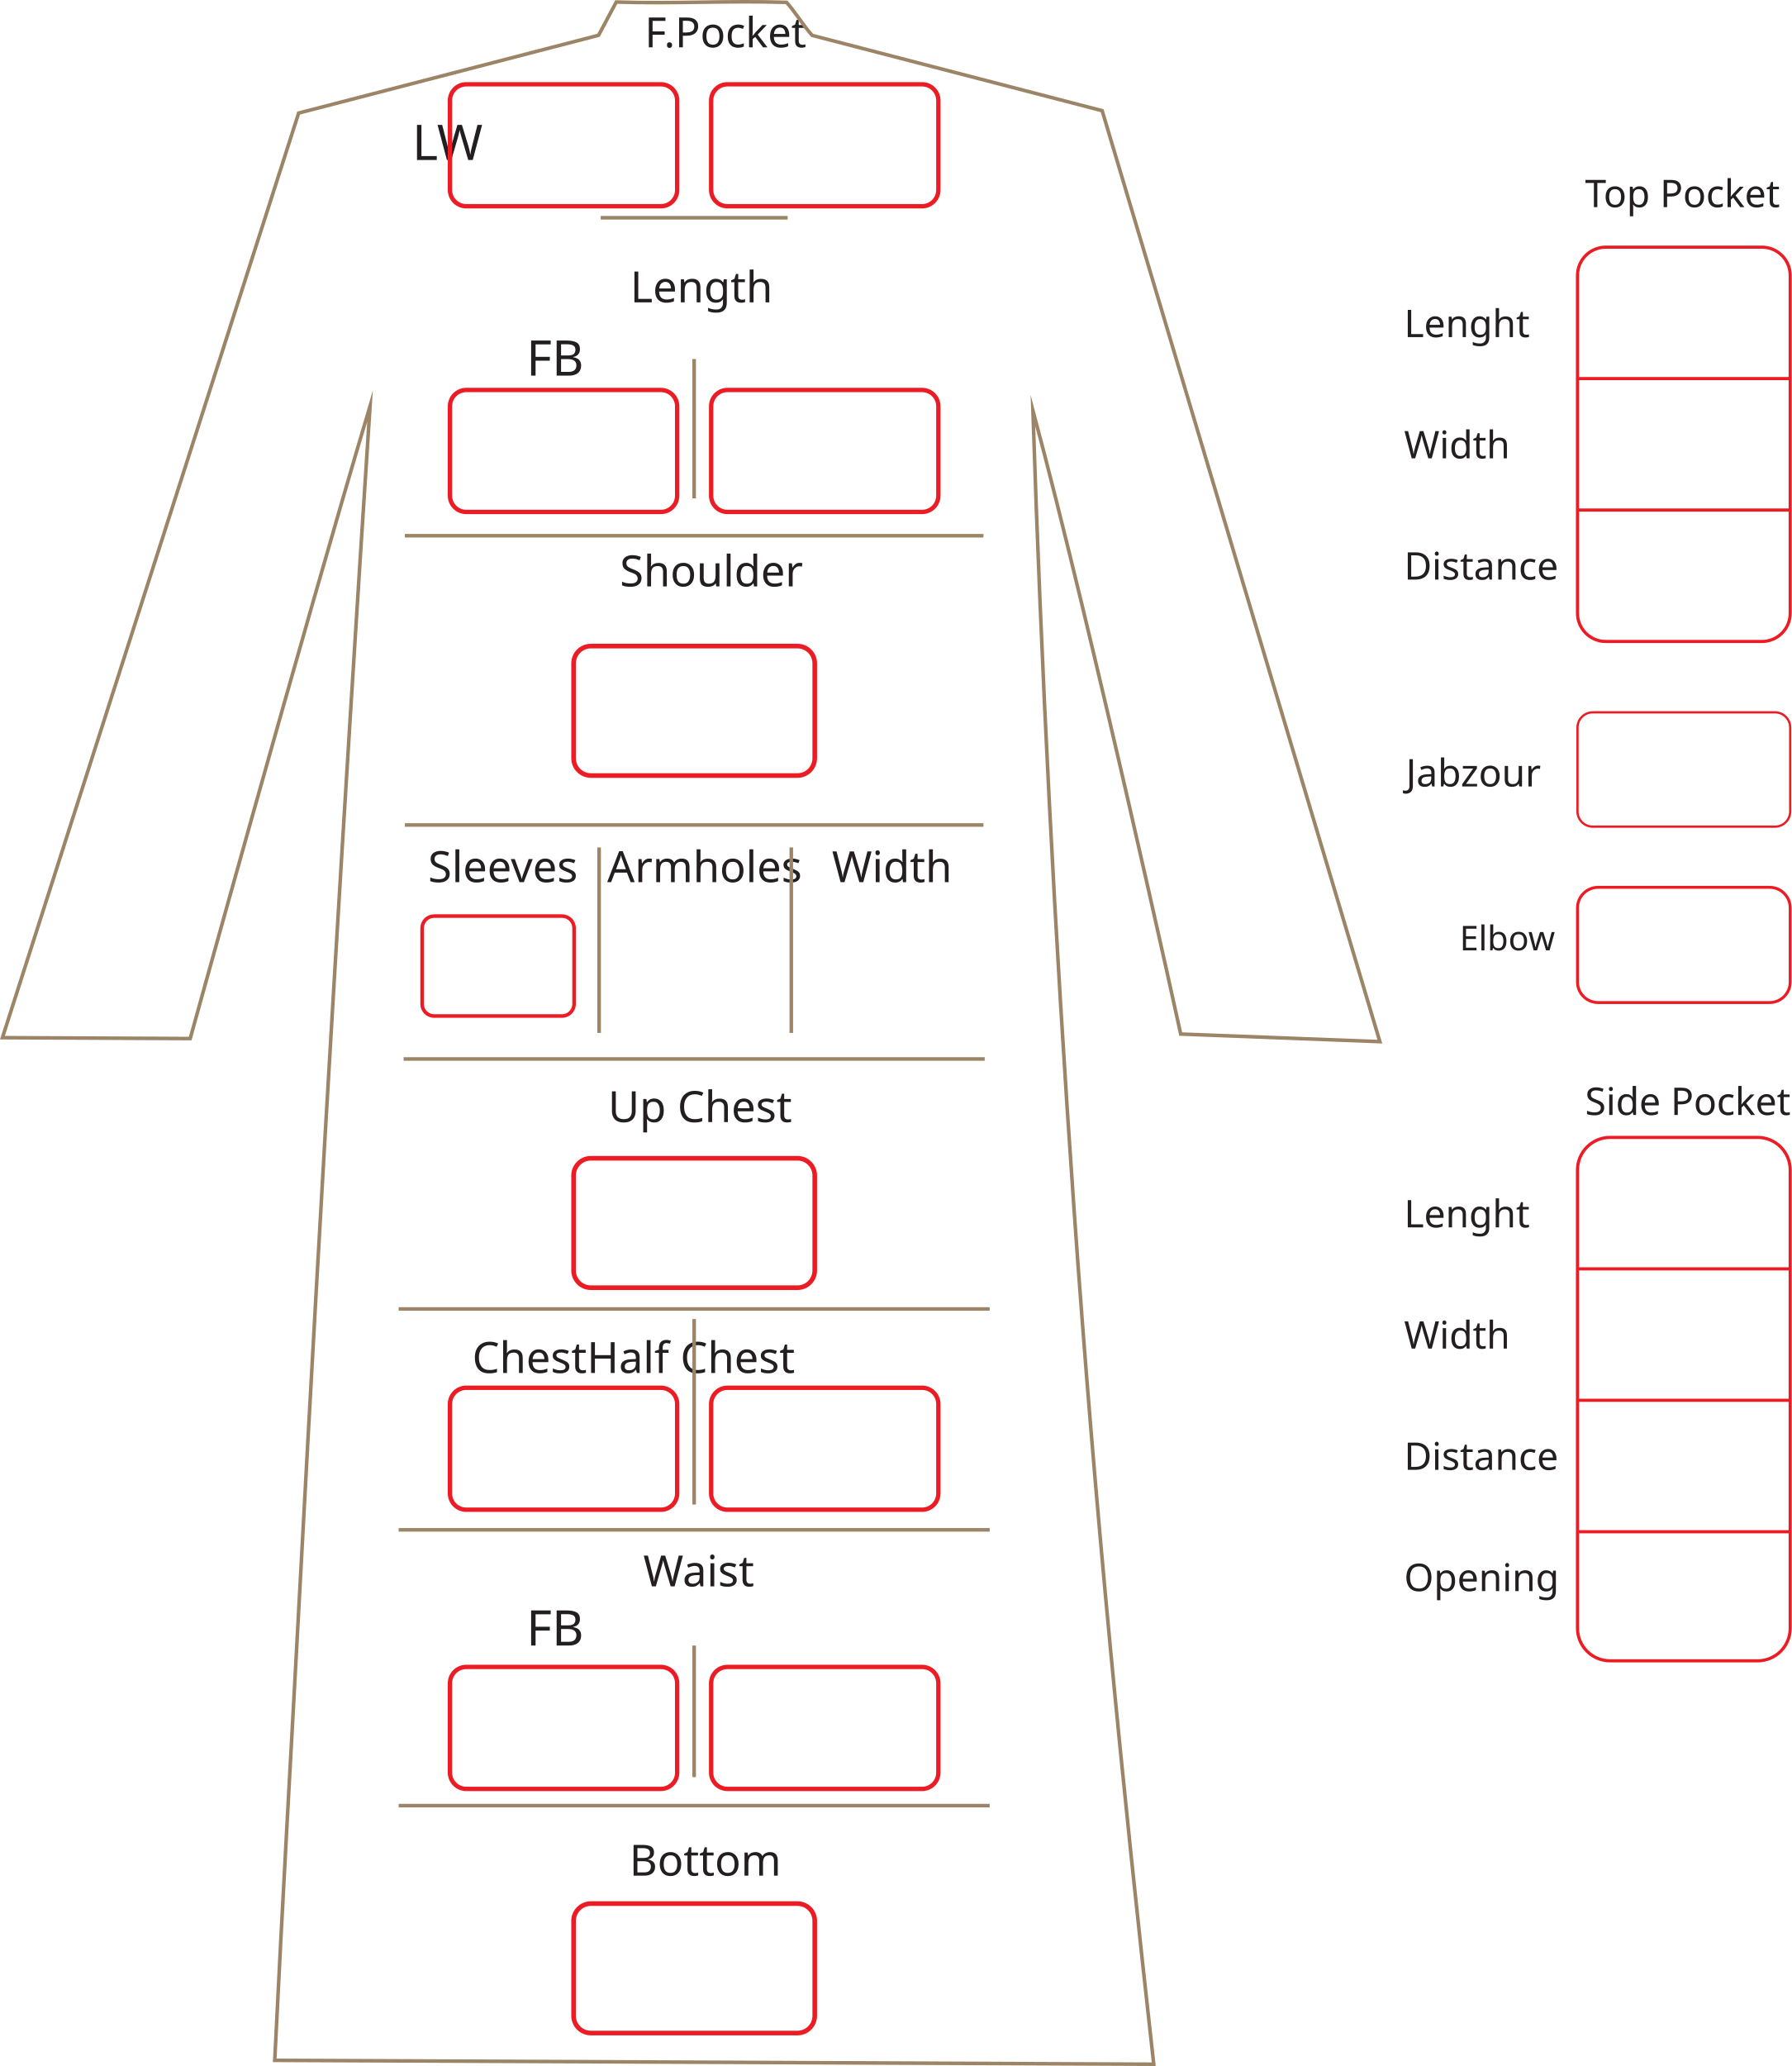
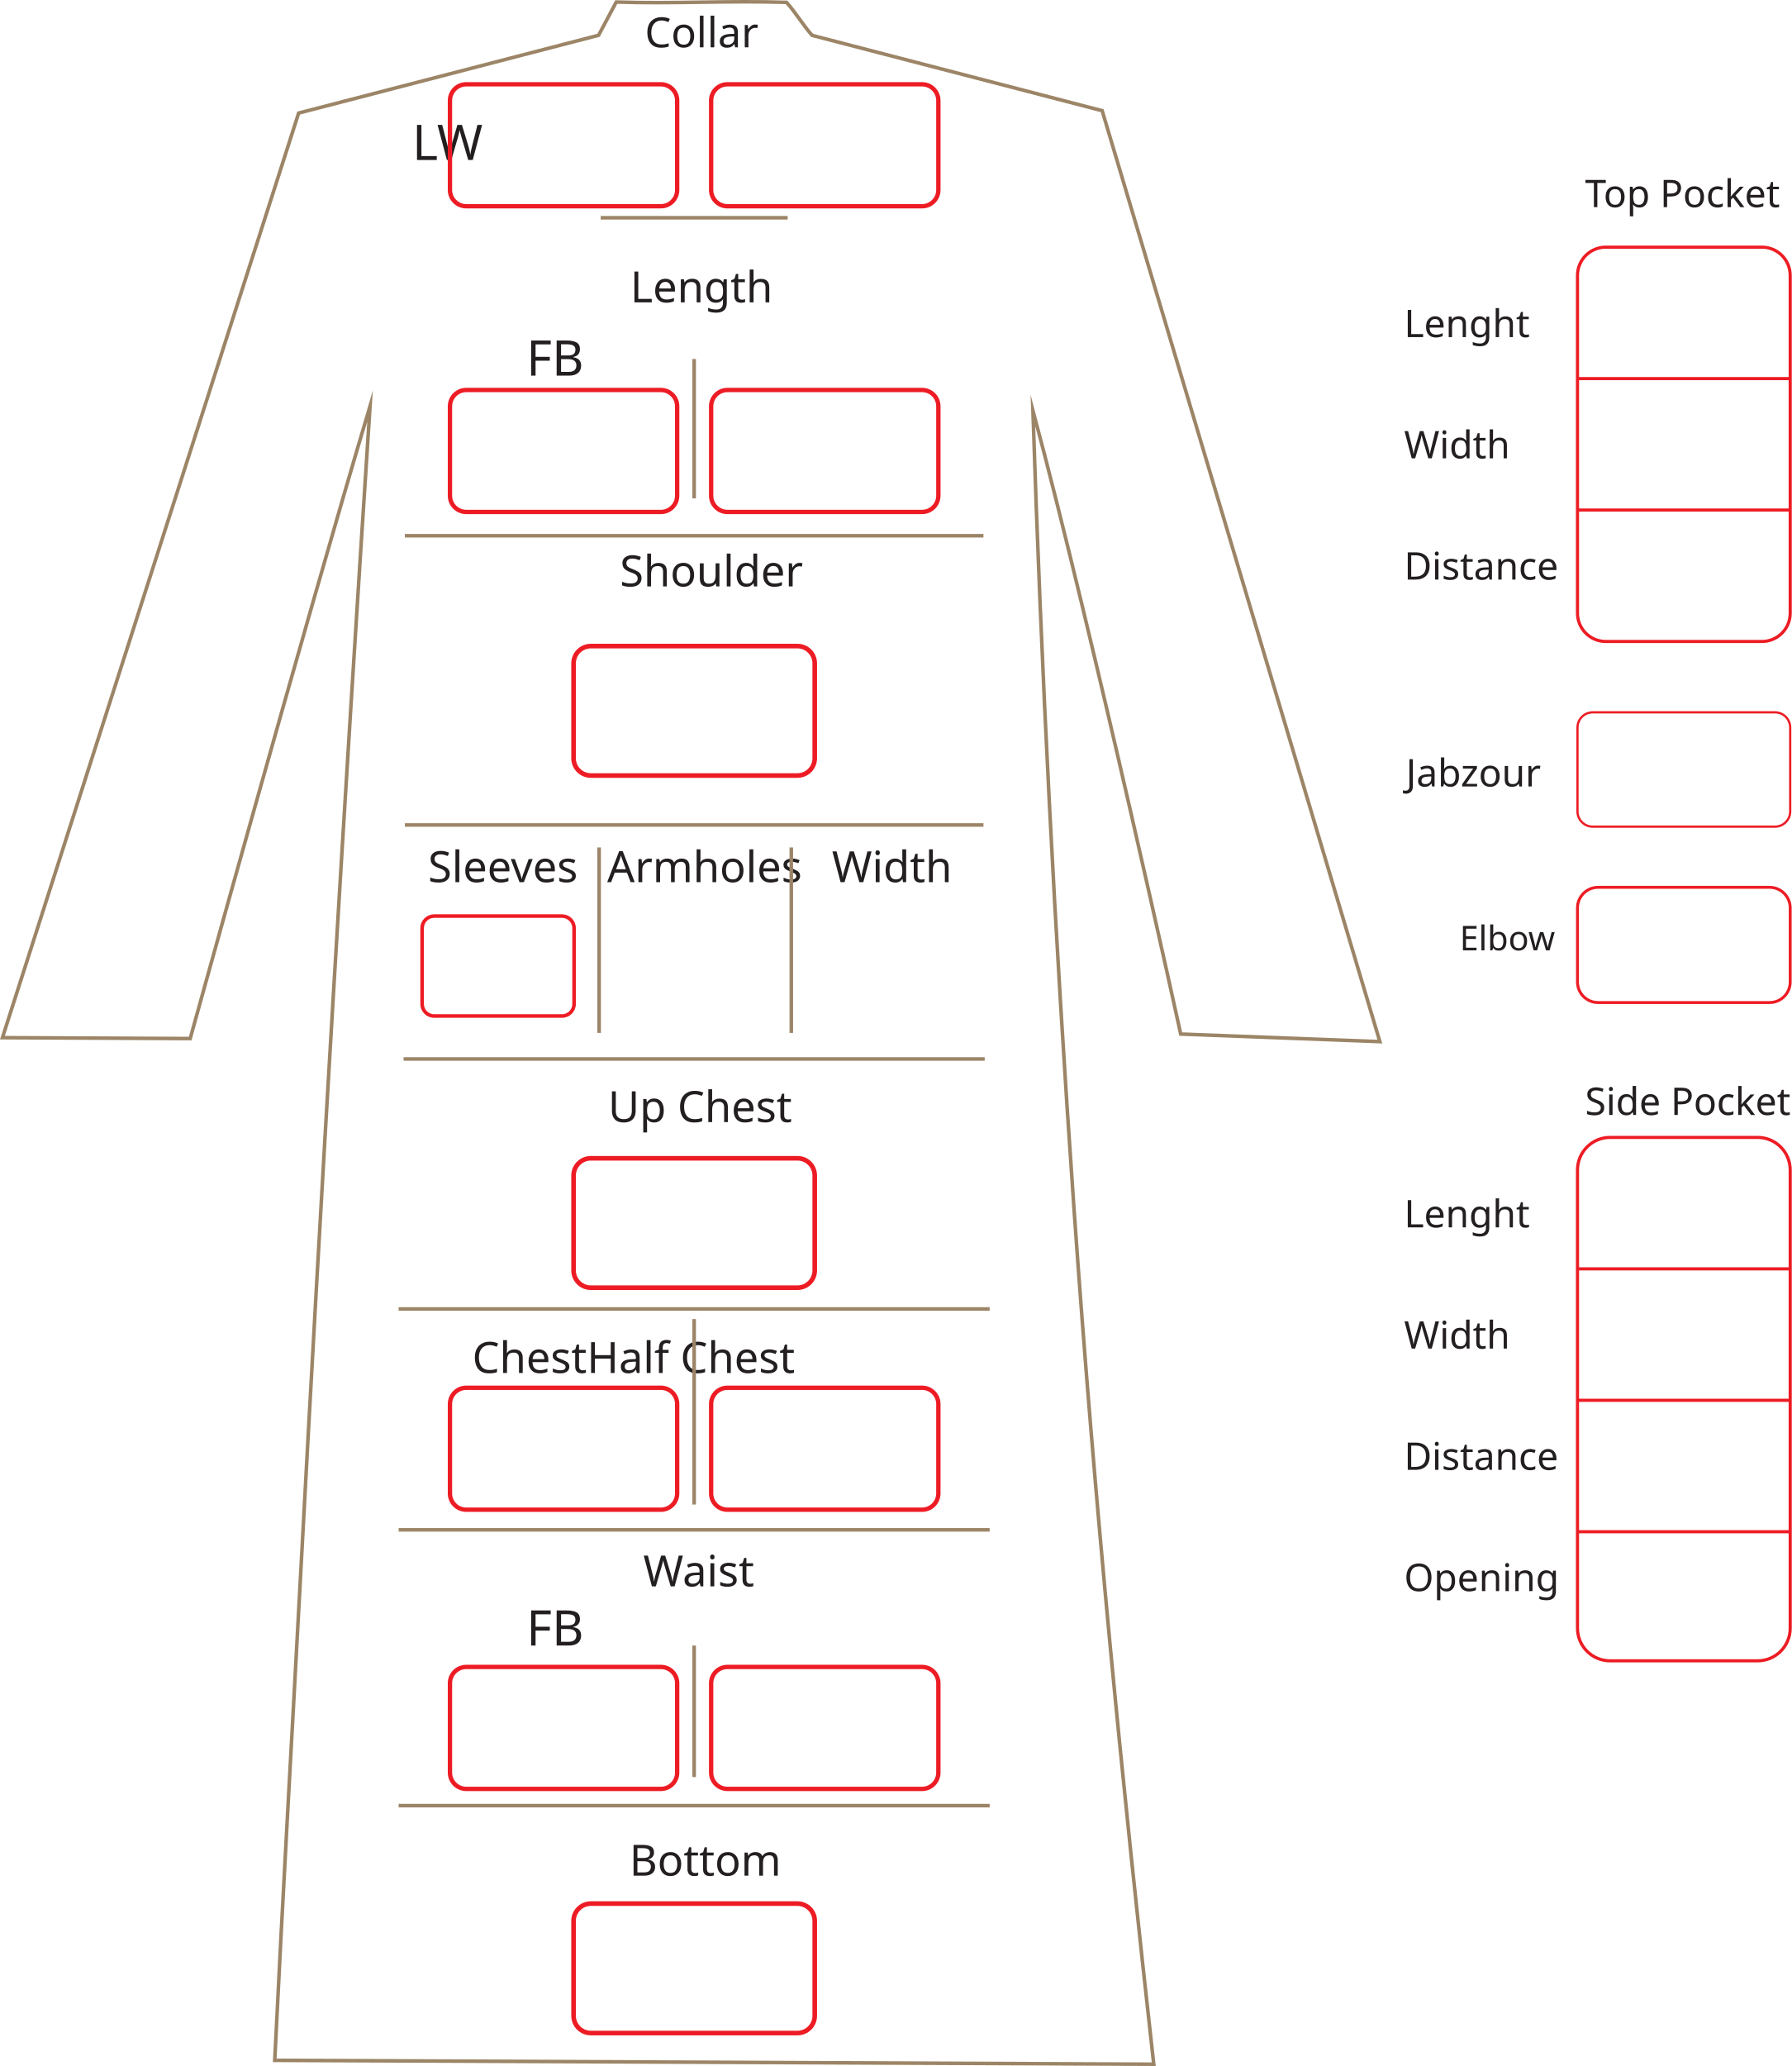
<svg xmlns="http://www.w3.org/2000/svg" version="1.1" id="svg1" width="379.742" height="437.746" viewBox="0 0 379.742 437.746">
  <defs id="defs1" />
  <g id="g1" transform="translate(-22.38714,-749.0635)">
    <g id="group-MC0">
      <g id="g1069">
        <path id="path7" d="m 0,0 h 20.326 c 1.057,0 1.914,0.857 1.914,1.915 v 12.051 c 0,1.057 -0.857,1.915 -1.914,1.915 H 0 c -1.058,0 -1.915,-0.858 -1.915,-1.915 V 1.915 C -1.915,0.857 -1.058,0 0,0 Z" style="fill:none;stroke:#ed1c24;stroke-width:0.567;stroke-linecap:butt;stroke-linejoin:miter;stroke-miterlimit:10;stroke-dasharray:none;stroke-opacity:1" transform="matrix(1.333333,0,0,-1.333333,114.4027,964.3385)" />
        <text id="text20" xml:space="preserve" transform="matrix(1.333333,0,0,1.333333,319.9531,820.4912)">
          <tspan id="tspan20" style="font-variant:normal;font-weight:normal;font-stretch:normal;font-size:6.055px;font-family:'JF Flat';writing-mode:lr-tb;fill:#231f20;fill-opacity:1;fill-rule:nonzero;stroke:none" x="0" y="0">Lenght</tspan>
          <tspan id="tspan21" style="font-variant:normal;font-weight:normal;font-stretch:normal;font-size:6.055px;font-family:'JF Flat';writing-mode:lr-tb;fill:#231f20;fill-opacity:1;fill-rule:nonzero;stroke:none" x="0" y="19.267">Width</tspan>
          <tspan id="tspan22" style="font-variant:normal;font-weight:normal;font-stretch:normal;font-size:6.055px;font-family:'JF Flat';writing-mode:lr-tb;fill:#231f20;fill-opacity:1;fill-rule:nonzero;stroke:none" x="0" y="38.534">Distance</tspan>
        </text>
        <text id="text44" xml:space="preserve" transform="matrix(1.333333,0,0,1.333333,159.0429,759.092)">
-           <tspan id="tspan44" style="font-variant:normal;font-weight:normal;font-stretch:normal;font-size:6.623px;font-family:'JF Flat';writing-mode:lr-tb;fill:#231f20;fill-opacity:1;fill-rule:nonzero;stroke:none" x="0" y="0">F.Pocket</tspan>
+           <tspan id="tspan44" style="font-variant:normal;font-weight:normal;font-stretch:normal;font-size:6.623px;font-family:'JF Flat';writing-mode:lr-tb;fill:#231f20;fill-opacity:1;fill-rule:nonzero;stroke:none" x="0" y="0">Collar</tspan>
        </text>
        <text id="text45" xml:space="preserve" transform="matrix(1.333333,0,0,1.333333,155.9519,813.1252)">
          <tspan id="tspan45" style="font-variant:normal;font-weight:normal;font-stretch:normal;font-size:6.865px;font-family:'JF Flat';writing-mode:lr-tb;fill:#231f20;fill-opacity:1;fill-rule:nonzero;stroke:none" x="0" y="0">Length</tspan>
        </text>
        <text id="text46" xml:space="preserve" transform="matrix(1.333333,0,0,1.333333,133.9336,828.6552)">
          <tspan id="tspan46" style="font-variant:normal;font-weight:normal;font-stretch:normal;font-size:7.81px;font-family:Poppins;writing-mode:lr-tb;fill:#231f20;fill-opacity:1;fill-rule:nonzero;stroke:none" x="0" dx="0 47.709" y="0">FB</tspan>
          <tspan id="tspan47" style="font-variant:normal;font-weight:normal;font-stretch:normal;font-size:7.81px;font-family:Poppins;writing-mode:lr-tb;fill:#231f20;fill-opacity:1;fill-rule:nonzero;stroke:none" x="-18.142" dx="0 81.97" y="-34.269">LW</tspan>
        </text>
        <text id="text47" xml:space="preserve" transform="matrix(1.333333,0,0,1.333333,153.7643,873.3153)">
          <tspan id="tspan48" style="font-variant:normal;font-weight:normal;font-stretch:normal;font-size:6.865px;font-family:'JF Flat';writing-mode:lr-tb;fill:#231f20;fill-opacity:1;fill-rule:nonzero;stroke:none" x="0" y="0">Shoulder</tspan>
          <tspan id="tspan49" style="font-variant:normal;font-weight:normal;font-stretch:normal;font-size:6.865px;font-family:'JF Flat';writing-mode:lr-tb;fill:#231f20;fill-opacity:1;fill-rule:nonzero;stroke:none" x="-2.018" y="46.996">Armholes</tspan>
          <tspan id="tspan50" style="font-variant:normal;font-weight:normal;font-stretch:normal;font-size:6.865px;font-family:'JF Flat';writing-mode:lr-tb;fill:#231f20;fill-opacity:1;fill-rule:nonzero;stroke:none" x="3.714" y="158.9">Waist</tspan>
          <tspan id="tspan51" style="font-variant:normal;font-weight:normal;font-stretch:normal;font-size:6.865px;font-family:'JF Flat';writing-mode:lr-tb;fill:#231f20;fill-opacity:1;fill-rule:nonzero;stroke:none" x="1.503" y="204.873">Bottom</tspan>
          <tspan id="tspan52" style="font-variant:normal;font-weight:normal;font-stretch:normal;font-size:6.865px;font-family:'JF Flat';writing-mode:lr-tb;fill:#231f20;fill-opacity:1;fill-rule:nonzero;stroke:none" x="-1.888" y="85.124">Up Chest</tspan>
          <tspan id="tspan53" style="font-variant:normal;font-weight:normal;font-stretch:normal;font-size:6.865px;font-family:'JF Flat';writing-mode:lr-tb;fill:#231f20;fill-opacity:1;fill-rule:nonzero;stroke:none" x="-23.471" dx="0 0 0 0 0 27.288" y="124.987">ChestHalf Chest</tspan>
          <tspan id="tspan54" style="font-variant:normal;font-weight:normal;font-stretch:normal;font-size:6.865px;font-family:'JF Flat';writing-mode:lr-tb;fill:#231f20;fill-opacity:1;fill-rule:nonzero;stroke:none" x="-30.487" y="46.996">Sleeves</tspan>
        </text>
        <path id="path54" d="m 0,0 c 1.339,-40.898 3.464,-83.197 6.529,-126.796 3.388,-48.205 7.688,-91.381 12.683,-136.034 -46.573,0.204 -93.147,0.408 -139.721,0.612 1.276,26.243 2.615,49.167 4.018,75.379 3.345,62.516 7.056,125.021 11.134,187.516 -10.767,-36.135 -28.589,-100.521 -28.589,-100.521 l -29.844,0.141 c 0,0 31.387,97.952 47.082,146.927 15.891,4.122 31.781,8.244 47.673,12.365 0.937,1.76 1.876,3.521 2.814,5.281 9.051,-0.297 18.015,0.246 27.067,-0.052 1.327,-1.468 2.745,-3.777 4.072,-5.246 15.365,-3.989 30.73,-7.979 46.094,-11.968 14.714,-49.312 44.142,-147.936 44.142,-147.936 l -31.655,1.205 C 23.499,-99.127 9.776,-36.478 0,0 Z" style="fill:none;stroke:#9c8567;stroke-width:0.567;stroke-linecap:butt;stroke-linejoin:miter;stroke-miterlimit:10;stroke-dasharray:none;stroke-opacity:1" transform="matrix(1.333333,0,0,-1.333333,241.2911,835.9892)" />
        <path id="path55" d="M 0,0 V -22.151" style="fill:none;stroke:#9c8567;stroke-width:0.567;stroke-linecap:butt;stroke-linejoin:miter;stroke-miterlimit:10;stroke-dasharray:none;stroke-opacity:1" transform="matrix(1.333333,0,0,-1.333333,169.5039,825.1281)" />
        <path id="path56" d="M 0,0 H 91.968" style="fill:none;stroke:#9c8567;stroke-width:0.567;stroke-linecap:butt;stroke-linejoin:miter;stroke-miterlimit:10;stroke-dasharray:none;stroke-opacity:1" transform="matrix(1.333333,0,0,-1.333333,108.1916,862.5749)" />
        <path id="path57" d="M 0,0 H 29.719" style="fill:none;stroke:#9c8567;stroke-width:0.567;stroke-linecap:butt;stroke-linejoin:miter;stroke-miterlimit:10;stroke-dasharray:none;stroke-opacity:1" transform="matrix(1.333333,0,0,-1.333333,149.6913,795.2036)" />
        <path id="path58" d="M 0,0 H 91.968" style="fill:none;stroke:#9c8567;stroke-width:0.567;stroke-linecap:butt;stroke-linejoin:miter;stroke-miterlimit:10;stroke-dasharray:none;stroke-opacity:1" transform="matrix(1.333333,0,0,-1.333333,108.1916,923.8619)" />
        <path id="path59" d="M 0,0 H 92.364" style="fill:none;stroke:#9c8567;stroke-width:0.567;stroke-linecap:butt;stroke-linejoin:miter;stroke-miterlimit:10;stroke-dasharray:none;stroke-opacity:1" transform="matrix(1.333333,0,0,-1.333333,107.928,973.4391)" />
        <path id="path60" d="M 0,0 V 29.47" style="fill:none;stroke:#9c8567;stroke-width:0.567;stroke-linecap:butt;stroke-linejoin:miter;stroke-miterlimit:10;stroke-dasharray:none;stroke-opacity:1" transform="matrix(1.333333,0,0,-1.333333,169.5039,1067.841)" />
        <path id="path61" d="M 0,0 V 20.902" style="fill:none;stroke:#9c8567;stroke-width:0.567;stroke-linecap:butt;stroke-linejoin:miter;stroke-miterlimit:10;stroke-dasharray:none;stroke-opacity:1" transform="matrix(1.333333,0,0,-1.333333,169.5039,1125.59)" />
        <path id="path62" d="M 0,0 V 29.47" style="fill:none;stroke:#9c8567;stroke-width:0.567;stroke-linecap:butt;stroke-linejoin:miter;stroke-miterlimit:10;stroke-dasharray:none;stroke-opacity:1" transform="matrix(1.333333,0,0,-1.333333,149.3644,967.9157)" />
        <text id="text62" xml:space="preserve" transform="matrix(1.333333,0,0,1.333333,198.7044,935.9795)">
          <tspan id="tspan62" style="font-variant:normal;font-weight:normal;font-stretch:normal;font-size:6.865px;font-family:'JF Flat';writing-mode:lr-tb;fill:#231f20;fill-opacity:1;fill-rule:nonzero;stroke:none" x="0" y="0">Width</tspan>
        </text>
        <path id="path63" d="M 0,0 V 29.47" style="fill:none;stroke:#9c8567;stroke-width:0.567;stroke-linecap:butt;stroke-linejoin:miter;stroke-miterlimit:10;stroke-dasharray:none;stroke-opacity:1" transform="matrix(1.333333,0,0,-1.333333,190.0903,967.9157)" />
        <path id="path64" d="M 0,0 H 93.946" style="fill:none;stroke:#9c8567;stroke-width:0.567;stroke-linecap:butt;stroke-linejoin:miter;stroke-miterlimit:10;stroke-dasharray:none;stroke-opacity:1" transform="matrix(1.333333,0,0,-1.333333,106.8732,1026.408)" />
        <path id="path65" d="M 0,0 H 93.946" style="fill:none;stroke:#9c8567;stroke-width:0.567;stroke-linecap:butt;stroke-linejoin:miter;stroke-miterlimit:10;stroke-dasharray:none;stroke-opacity:1" transform="matrix(1.333333,0,0,-1.333333,106.8732,1073.208)" />
        <path id="path66" d="M 0,0 H 93.946" style="fill:none;stroke:#9c8567;stroke-width:0.567;stroke-linecap:butt;stroke-linejoin:miter;stroke-miterlimit:10;stroke-dasharray:none;stroke-opacity:1" transform="matrix(1.333333,0,0,-1.333333,106.8732,1131.641)" />
        <text id="text66" xml:space="preserve" transform="matrix(1.333333,0,0,1.333333,133.9336,1097.723)">
          <tspan id="tspan66" style="font-variant:normal;font-weight:normal;font-stretch:normal;font-size:7.81px;font-family:Poppins;writing-mode:lr-tb;fill:#231f20;fill-opacity:1;fill-rule:nonzero;stroke:none" x="0" dx="0 47.709" y="0">FB</tspan>
        </text>
        <path id="path1005" d="m 0,0 h 28.966 c 1.338,0 2.423,1.085 2.423,2.423 v 13.321 c 0,1.338 -1.085,2.423 -2.423,2.423 H 0 c -1.338,0 -2.423,-1.085 -2.423,-2.423 V 2.423 C -2.423,1.085 -1.338,0 0,0 Z" style="fill:none;stroke:#ed1c24;stroke-width:0.354;stroke-linecap:butt;stroke-linejoin:miter;stroke-miterlimit:10;stroke-dasharray:none;stroke-opacity:1" transform="matrix(1.333333,0,0,-1.333333,359.9436,924.2157)" />
        <path id="path1006" d="m 0,0 h 32.844 c 1.516,0 2.745,1.229 2.745,2.745 v 15.079 c 0,1.517 -1.229,2.746 -2.745,2.746 H 0 c -1.516,0 -2.745,-1.229 -2.745,-2.746 V 2.745 C -2.745,1.229 -1.516,0 0,0 Z" style="fill:none;stroke:#ed1c24;stroke-width:0.734;stroke-linecap:butt;stroke-linejoin:miter;stroke-miterlimit:10;stroke-dasharray:none;stroke-opacity:1" transform="matrix(1.333333,0,0,-1.333333,147.6081,913.384)" />
        <path id="path1007" d="m 0,0 h 32.844 c 1.516,0 2.745,1.229 2.745,2.745 v 15.079 c 0,1.517 -1.229,2.746 -2.745,2.746 H 0 c -1.516,0 -2.745,-1.229 -2.745,-2.746 V 2.745 C -2.745,1.229 -1.516,0 0,0 Z" style="fill:none;stroke:#ed1c24;stroke-width:0.734;stroke-linecap:butt;stroke-linejoin:miter;stroke-miterlimit:10;stroke-dasharray:none;stroke-opacity:1" transform="matrix(1.333333,0,0,-1.333333,147.6081,1021.904)" />
        <path id="path1008" d="m 0,0 h 32.844 c 1.516,0 2.745,1.229 2.745,2.745 v 15.079 c 0,1.517 -1.229,2.746 -2.745,2.746 H 0 c -1.516,0 -2.745,-1.229 -2.745,-2.746 V 2.745 C -2.745,1.229 -1.516,0 0,0 Z" style="fill:none;stroke:#ed1c24;stroke-width:0.734;stroke-linecap:butt;stroke-linejoin:miter;stroke-miterlimit:10;stroke-dasharray:none;stroke-opacity:1" transform="matrix(1.333333,0,0,-1.333333,147.6081,1179.826)" />
        <text id="text1008" xml:space="preserve" transform="matrix(1.333333,0,0,1.333355,320.3476,915.6956)">
          <tspan id="tspan1008" style="font-variant:normal;font-weight:normal;font-stretch:normal;font-size:6.055px;font-family:'JF Flat';writing-mode:lr-tb;fill:#231f20;fill-opacity:1;fill-rule:nonzero;stroke:none" x="0" y="0">Jabzour</tspan>
          <tspan id="tspan1009" style="font-variant:normal;font-weight:normal;font-stretch:normal;font-size:6.055px;font-family:'JF Flat';writing-mode:lr-tb;fill:#231f20;fill-opacity:1;fill-rule:nonzero;stroke:none" x="28.476" y="-92.053">Top Pocket</tspan>
          <tspan id="tspan1010" style="font-variant:normal;font-weight:normal;font-stretch:normal;font-size:6.055px;font-family:'JF Flat';writing-mode:lr-tb;fill:#231f20;fill-opacity:1;fill-rule:nonzero;stroke:none" x="28.476" y="52.205">Side Pocket</tspan>
        </text>
        <path id="path1010" d="m 0,0 h 30.944 c 1.428,0 2.586,1.158 2.586,2.587 v 14.206 c 0,1.429 -1.158,2.587 -2.586,2.587 H 0 c -1.429,0 -2.587,-1.158 -2.587,-2.587 V 2.587 C -2.587,1.158 -1.429,0 0,0 Z" style="fill:none;stroke:#ed1c24;stroke-width:0.692;stroke-linecap:butt;stroke-linejoin:miter;stroke-miterlimit:10;stroke-dasharray:none;stroke-opacity:1" transform="matrix(1.333333,0,0,-1.333333,121.1975,792.7636)" />
        <path id="path1011" d="m 0,0 h 30.944 c 1.428,0 2.586,1.158 2.586,2.587 v 14.206 c 0,1.429 -1.158,2.587 -2.586,2.587 H 0 c -1.429,0 -2.587,-1.158 -2.587,-2.587 V 2.587 C -2.587,1.158 -1.429,0 0,0 Z" style="fill:none;stroke:#ed1c24;stroke-width:0.692;stroke-linecap:butt;stroke-linejoin:miter;stroke-miterlimit:10;stroke-dasharray:none;stroke-opacity:1" transform="matrix(1.333333,0,0,-1.333333,176.5519,792.7636)" />
        <path id="path1012" d="m 0,0 h 30.944 c 1.428,0 2.586,1.158 2.586,2.587 v 14.206 c 0,1.429 -1.158,2.587 -2.586,2.587 H 0 c -1.429,0 -2.587,-1.158 -2.587,-2.587 V 2.587 C -2.587,1.158 -1.429,0 0,0 Z" style="fill:none;stroke:#ed1c24;stroke-width:0.692;stroke-linecap:butt;stroke-linejoin:miter;stroke-miterlimit:10;stroke-dasharray:none;stroke-opacity:1" transform="matrix(1.333333,0,0,-1.333333,121.1975,857.5356)" />
        <path id="path1013" d="m 0,0 h 30.944 c 1.428,0 2.586,1.158 2.586,2.587 v 14.206 c 0,1.429 -1.158,2.587 -2.586,2.587 H 0 c -1.429,0 -2.587,-1.158 -2.587,-2.587 V 2.587 C -2.587,1.158 -1.429,0 0,0 Z" style="fill:none;stroke:#ed1c24;stroke-width:0.692;stroke-linecap:butt;stroke-linejoin:miter;stroke-miterlimit:10;stroke-dasharray:none;stroke-opacity:1" transform="matrix(1.333333,0,0,-1.333333,176.5519,857.5356)" />
        <path id="path1014" d="m 0,0 h 30.944 c 1.428,0 2.586,1.158 2.586,2.587 v 14.206 c 0,1.429 -1.158,2.587 -2.586,2.587 H 0 c -1.429,0 -2.587,-1.158 -2.587,-2.587 V 2.587 C -2.587,1.158 -1.429,0 0,0 Z" style="fill:none;stroke:#ed1c24;stroke-width:0.692;stroke-linecap:butt;stroke-linejoin:miter;stroke-miterlimit:10;stroke-dasharray:none;stroke-opacity:1" transform="matrix(1.333333,0,0,-1.333333,121.1975,1068.944)" />
        <path id="path1015" d="m 0,0 h 30.944 c 1.428,0 2.586,1.158 2.586,2.587 v 14.206 c 0,1.429 -1.158,2.587 -2.586,2.587 H 0 c -1.429,0 -2.587,-1.158 -2.587,-2.587 V 2.587 C -2.587,1.158 -1.429,0 0,0 Z" style="fill:none;stroke:#ed1c24;stroke-width:0.692;stroke-linecap:butt;stroke-linejoin:miter;stroke-miterlimit:10;stroke-dasharray:none;stroke-opacity:1" transform="matrix(1.333333,0,0,-1.333333,176.5519,1068.944)" />
        <path id="path1016" d="m 0,0 h 30.944 c 1.428,0 2.586,1.158 2.586,2.587 v 14.206 c 0,1.429 -1.158,2.587 -2.586,2.587 H 0 c -1.429,0 -2.587,-1.158 -2.587,-2.587 V 2.587 C -2.587,1.158 -1.429,0 0,0 Z" style="fill:none;stroke:#ed1c24;stroke-width:0.692;stroke-linecap:butt;stroke-linejoin:miter;stroke-miterlimit:10;stroke-dasharray:none;stroke-opacity:1" transform="matrix(1.333333,0,0,-1.333333,121.1975,1128.098)" />
        <path id="path1017" d="m 0,0 h 30.944 c 1.428,0 2.586,1.158 2.586,2.587 v 14.206 c 0,1.429 -1.158,2.587 -2.586,2.587 H 0 c -1.429,0 -2.587,-1.158 -2.587,-2.587 V 2.587 C -2.587,1.158 -1.429,0 0,0 Z" style="fill:none;stroke:#ed1c24;stroke-width:0.692;stroke-linecap:butt;stroke-linejoin:miter;stroke-miterlimit:10;stroke-dasharray:none;stroke-opacity:1" transform="matrix(1.333333,0,0,-1.333333,176.5519,1128.098)" />
        <path id="path1018" d="m 0,0 v 53.663 c 0,2.486 -2.015,4.5 -4.5,4.5 h -24.812 c -2.485,0 -4.5,-2.014 -4.5,-4.5 V 0 c 0,-2.485 2.015,-4.5 4.5,-4.5 H -4.5 C -2.015,-4.5 0,-2.485 0,0 Z" style="fill:none;stroke:#ed1c24;stroke-width:0.5;stroke-linecap:butt;stroke-linejoin:miter;stroke-miterlimit:10;stroke-dasharray:none;stroke-opacity:1" transform="matrix(1.333333,0,0,-1.333333,401.7955,878.9813)" />
        <path id="path1019" d="M 0,0 H 33.812" style="fill:none;stroke:#ed1c24;stroke-width:0.5;stroke-linecap:butt;stroke-linejoin:miter;stroke-miterlimit:10;stroke-dasharray:none;stroke-opacity:1" transform="matrix(1.333333,0,0,-1.333333,356.7129,857.1311)" />
        <path id="path1020" d="M 0,0 H 33.812" style="fill:none;stroke:#ed1c24;stroke-width:0.5;stroke-linecap:butt;stroke-linejoin:miter;stroke-miterlimit:10;stroke-dasharray:none;stroke-opacity:1" transform="matrix(1.333333,0,0,-1.333333,356.7129,829.2807)" />
        <text id="text1020" xml:space="preserve" transform="matrix(1.333333,0,0,1.333333,319.9531,1009.119)">
          <tspan id="tspan1020" style="font-variant:normal;font-weight:normal;font-stretch:normal;font-size:6.055px;font-family:'JF Flat';writing-mode:lr-tb;fill:#231f20;fill-opacity:1;fill-rule:nonzero;stroke:none" x="0" y="0">Lenght</tspan>
          <tspan id="tspan1021" style="font-variant:normal;font-weight:normal;font-stretch:normal;font-size:6.055px;font-family:'JF Flat';writing-mode:lr-tb;fill:#231f20;fill-opacity:1;fill-rule:nonzero;stroke:none" x="0" y="19.267">Width</tspan>
          <tspan id="tspan1022" style="font-variant:normal;font-weight:normal;font-stretch:normal;font-size:6.055px;font-family:'JF Flat';writing-mode:lr-tb;fill:#231f20;fill-opacity:1;fill-rule:nonzero;stroke:none" x="0" y="38.534">Distance</tspan>
          <tspan id="tspan1023" style="font-variant:normal;font-weight:normal;font-stretch:normal;font-size:6.055px;font-family:'JF Flat';writing-mode:lr-tb;fill:#231f20;fill-opacity:1;fill-rule:nonzero;stroke:none" x="0" y="57.801">Opening</tspan>
        </text>
        <path id="path1023" d="m 0,0 v 72.807 c 0,2.864 -2.321,5.185 -5.185,5.185 h -23.442 c -2.864,0 -5.185,-2.321 -5.185,-5.185 V 0 c 0,-2.863 2.321,-5.185 5.185,-5.185 H -5.185 C -2.321,-5.185 0,-2.863 0,0 Z" style="fill:none;stroke:#ed1c24;stroke-width:0.5;stroke-linecap:butt;stroke-linejoin:miter;stroke-miterlimit:10;stroke-dasharray:none;stroke-opacity:1" transform="matrix(1.333333,0,0,-1.333333,401.7955,1094.048)" />
        <path id="path1024" d="M 0,0 H 33.812" style="fill:none;stroke:#ed1c24;stroke-width:0.5;stroke-linecap:butt;stroke-linejoin:miter;stroke-miterlimit:10;stroke-dasharray:none;stroke-opacity:1" transform="matrix(1.333333,0,0,-1.333333,356.7129,1045.759)" />
        <path id="path1025" d="M 0,0 H 33.812" style="fill:none;stroke:#ed1c24;stroke-width:0.5;stroke-linecap:butt;stroke-linejoin:miter;stroke-miterlimit:10;stroke-dasharray:none;stroke-opacity:1" transform="matrix(1.333333,0,0,-1.333333,356.7129,1073.61)" />
        <path id="path1026" d="M 0,0 H 33.812" style="fill:none;stroke:#ed1c24;stroke-width:0.5;stroke-linecap:butt;stroke-linejoin:miter;stroke-miterlimit:10;stroke-dasharray:none;stroke-opacity:1" transform="matrix(1.333333,0,0,-1.333333,356.7129,1017.909)" />
        <text id="text1065" xml:space="preserve" transform="matrix(1.333333,0,0,1.333333,331.7299,950.4235)">
          <tspan id="tspan1065" style="font-variant:normal;font-weight:normal;font-stretch:normal;font-size:5.417px;font-family:'JF Flat';writing-mode:lr-tb;fill:#231f20;fill-opacity:1;fill-rule:nonzero;stroke:none" x="0" y="0">Elbow</tspan>
        </text>
        <path id="path1066" d="m 0,0 h -27.257 c -1.81,0 -3.278,1.467 -3.278,3.277 v 11.756 c 0,1.81 1.468,3.277 3.278,3.277 L 0,18.31 c 1.81,0 3.277,-1.467 3.277,-3.277 V 3.277 C 3.277,1.467 1.81,0 0,0 Z" style="fill:none;stroke:#ed1c24;stroke-width:0.464;stroke-linecap:butt;stroke-linejoin:miter;stroke-miterlimit:10;stroke-dasharray:none;stroke-opacity:1" transform="matrix(1.333333,0,0,-1.333333,397.4257,961.4848)" />
      </g>
    </g>
  </g>
</svg>
